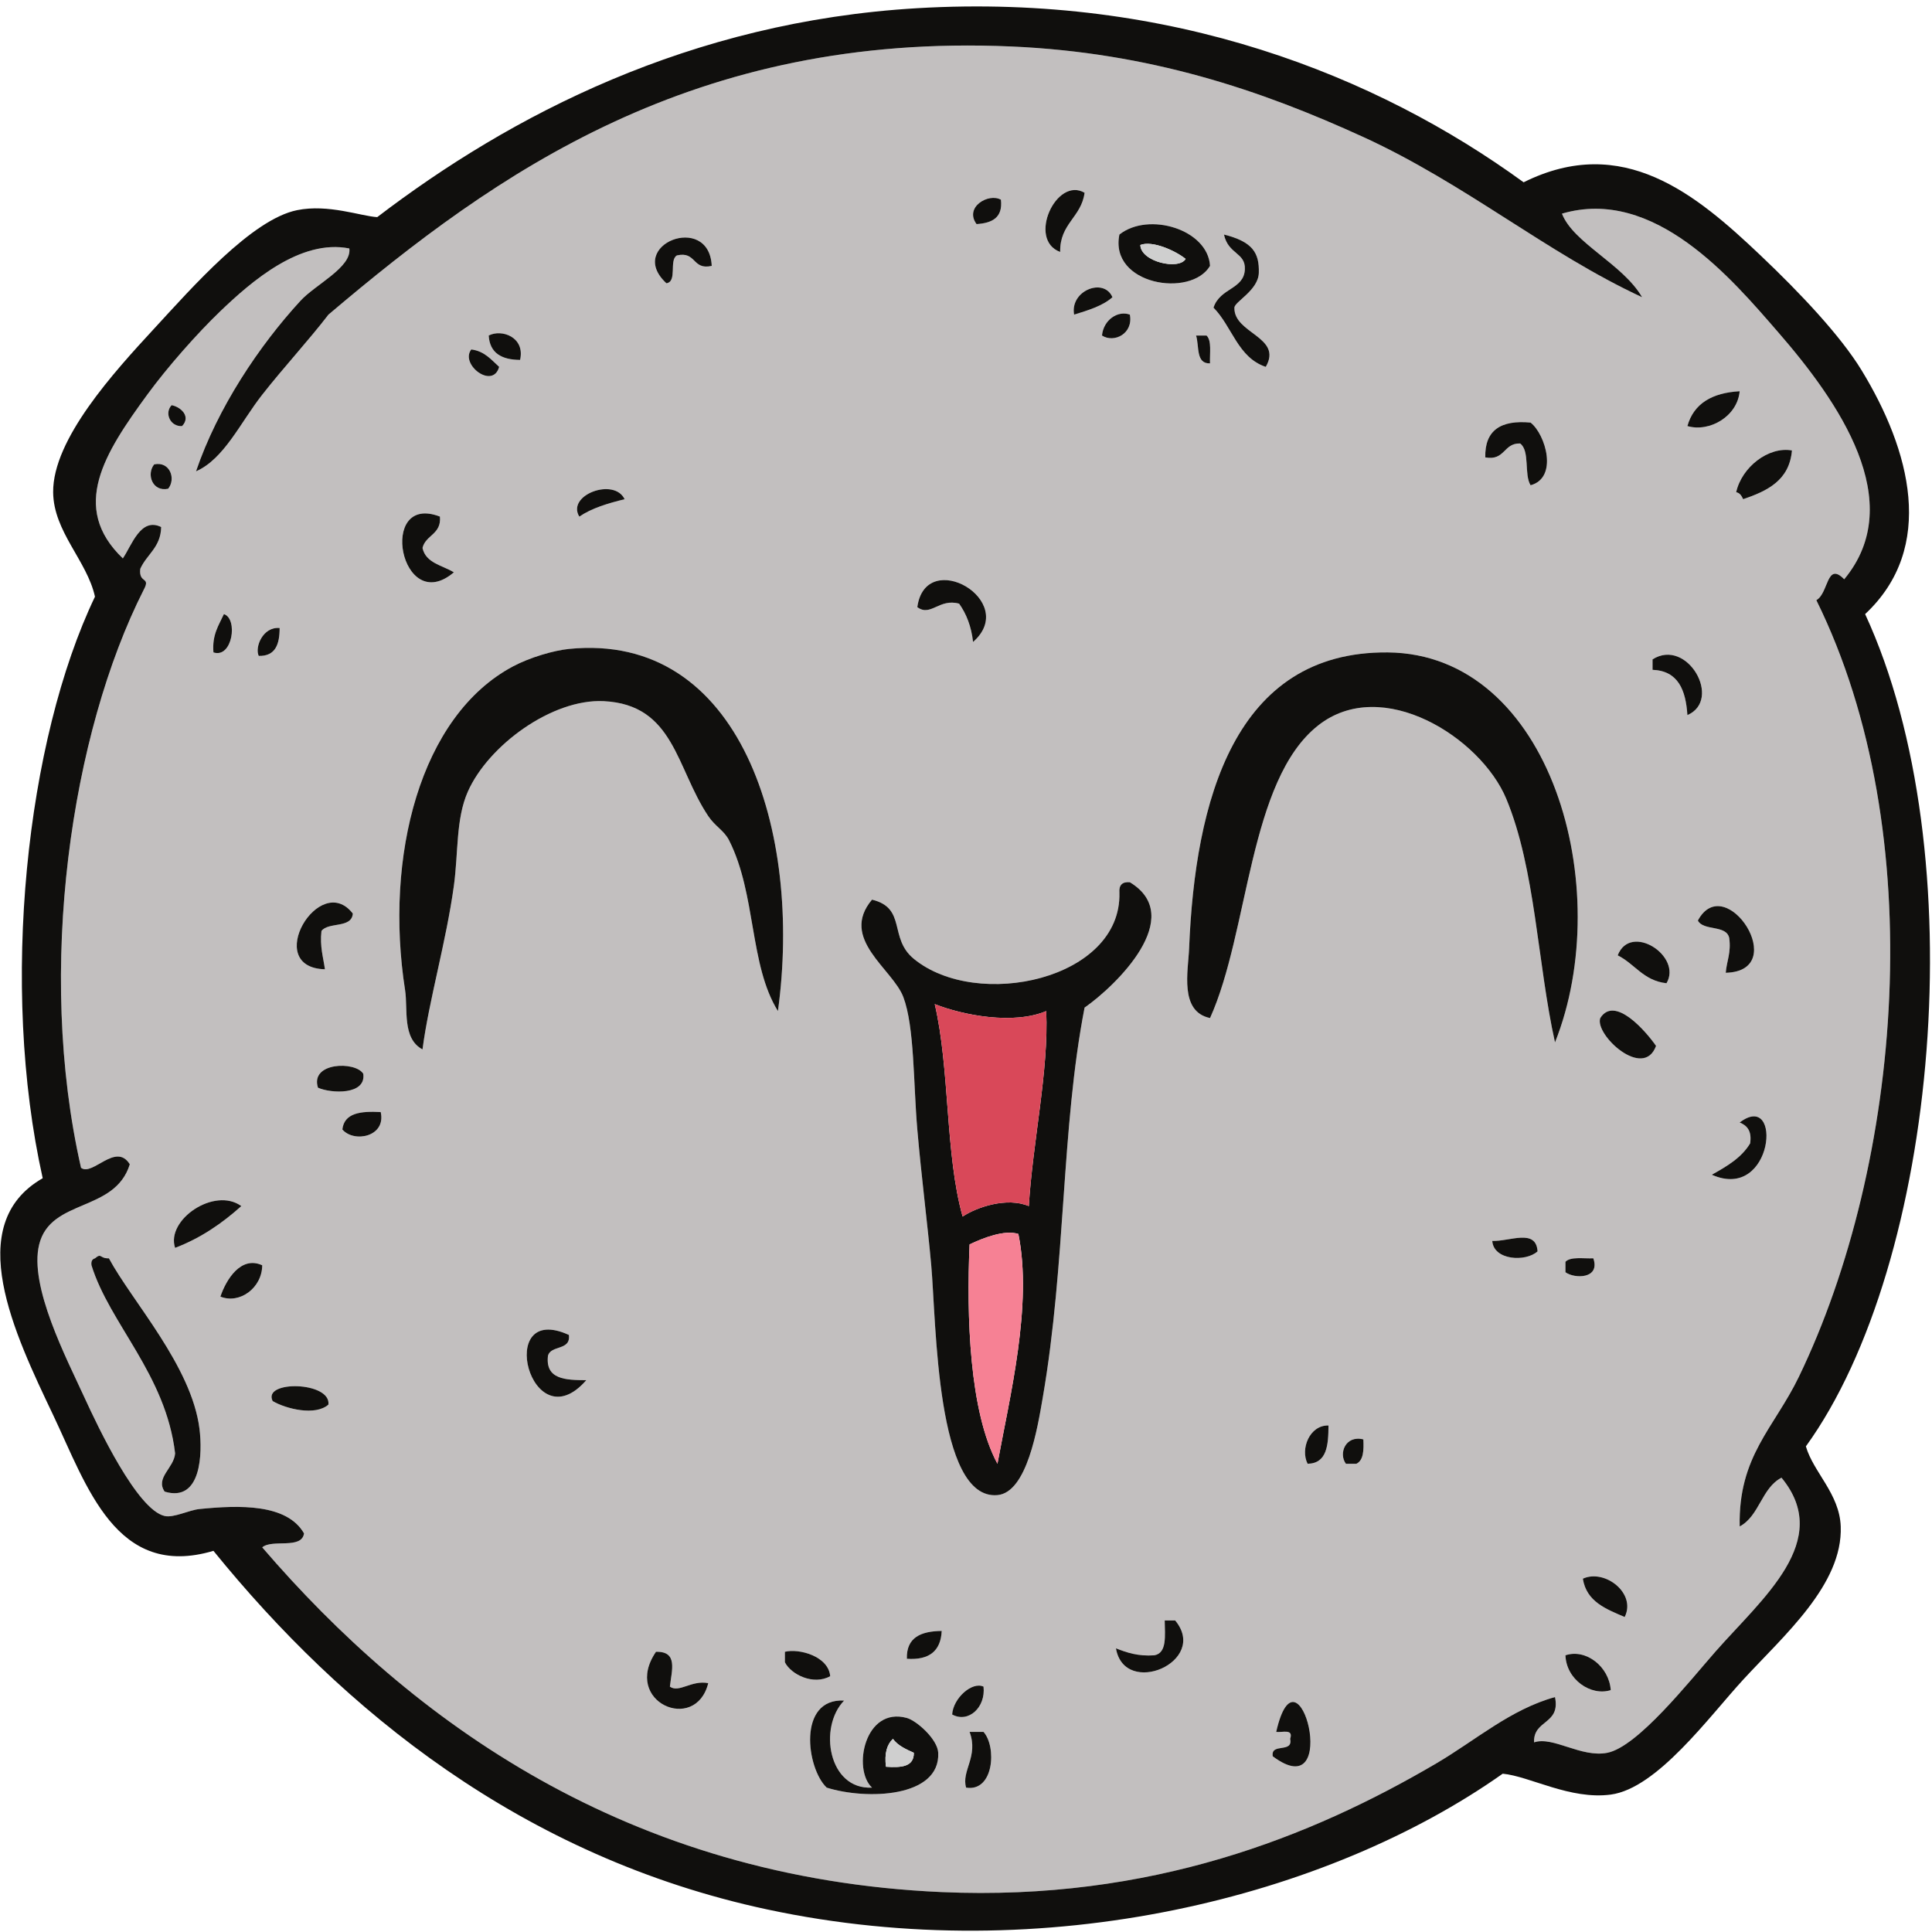
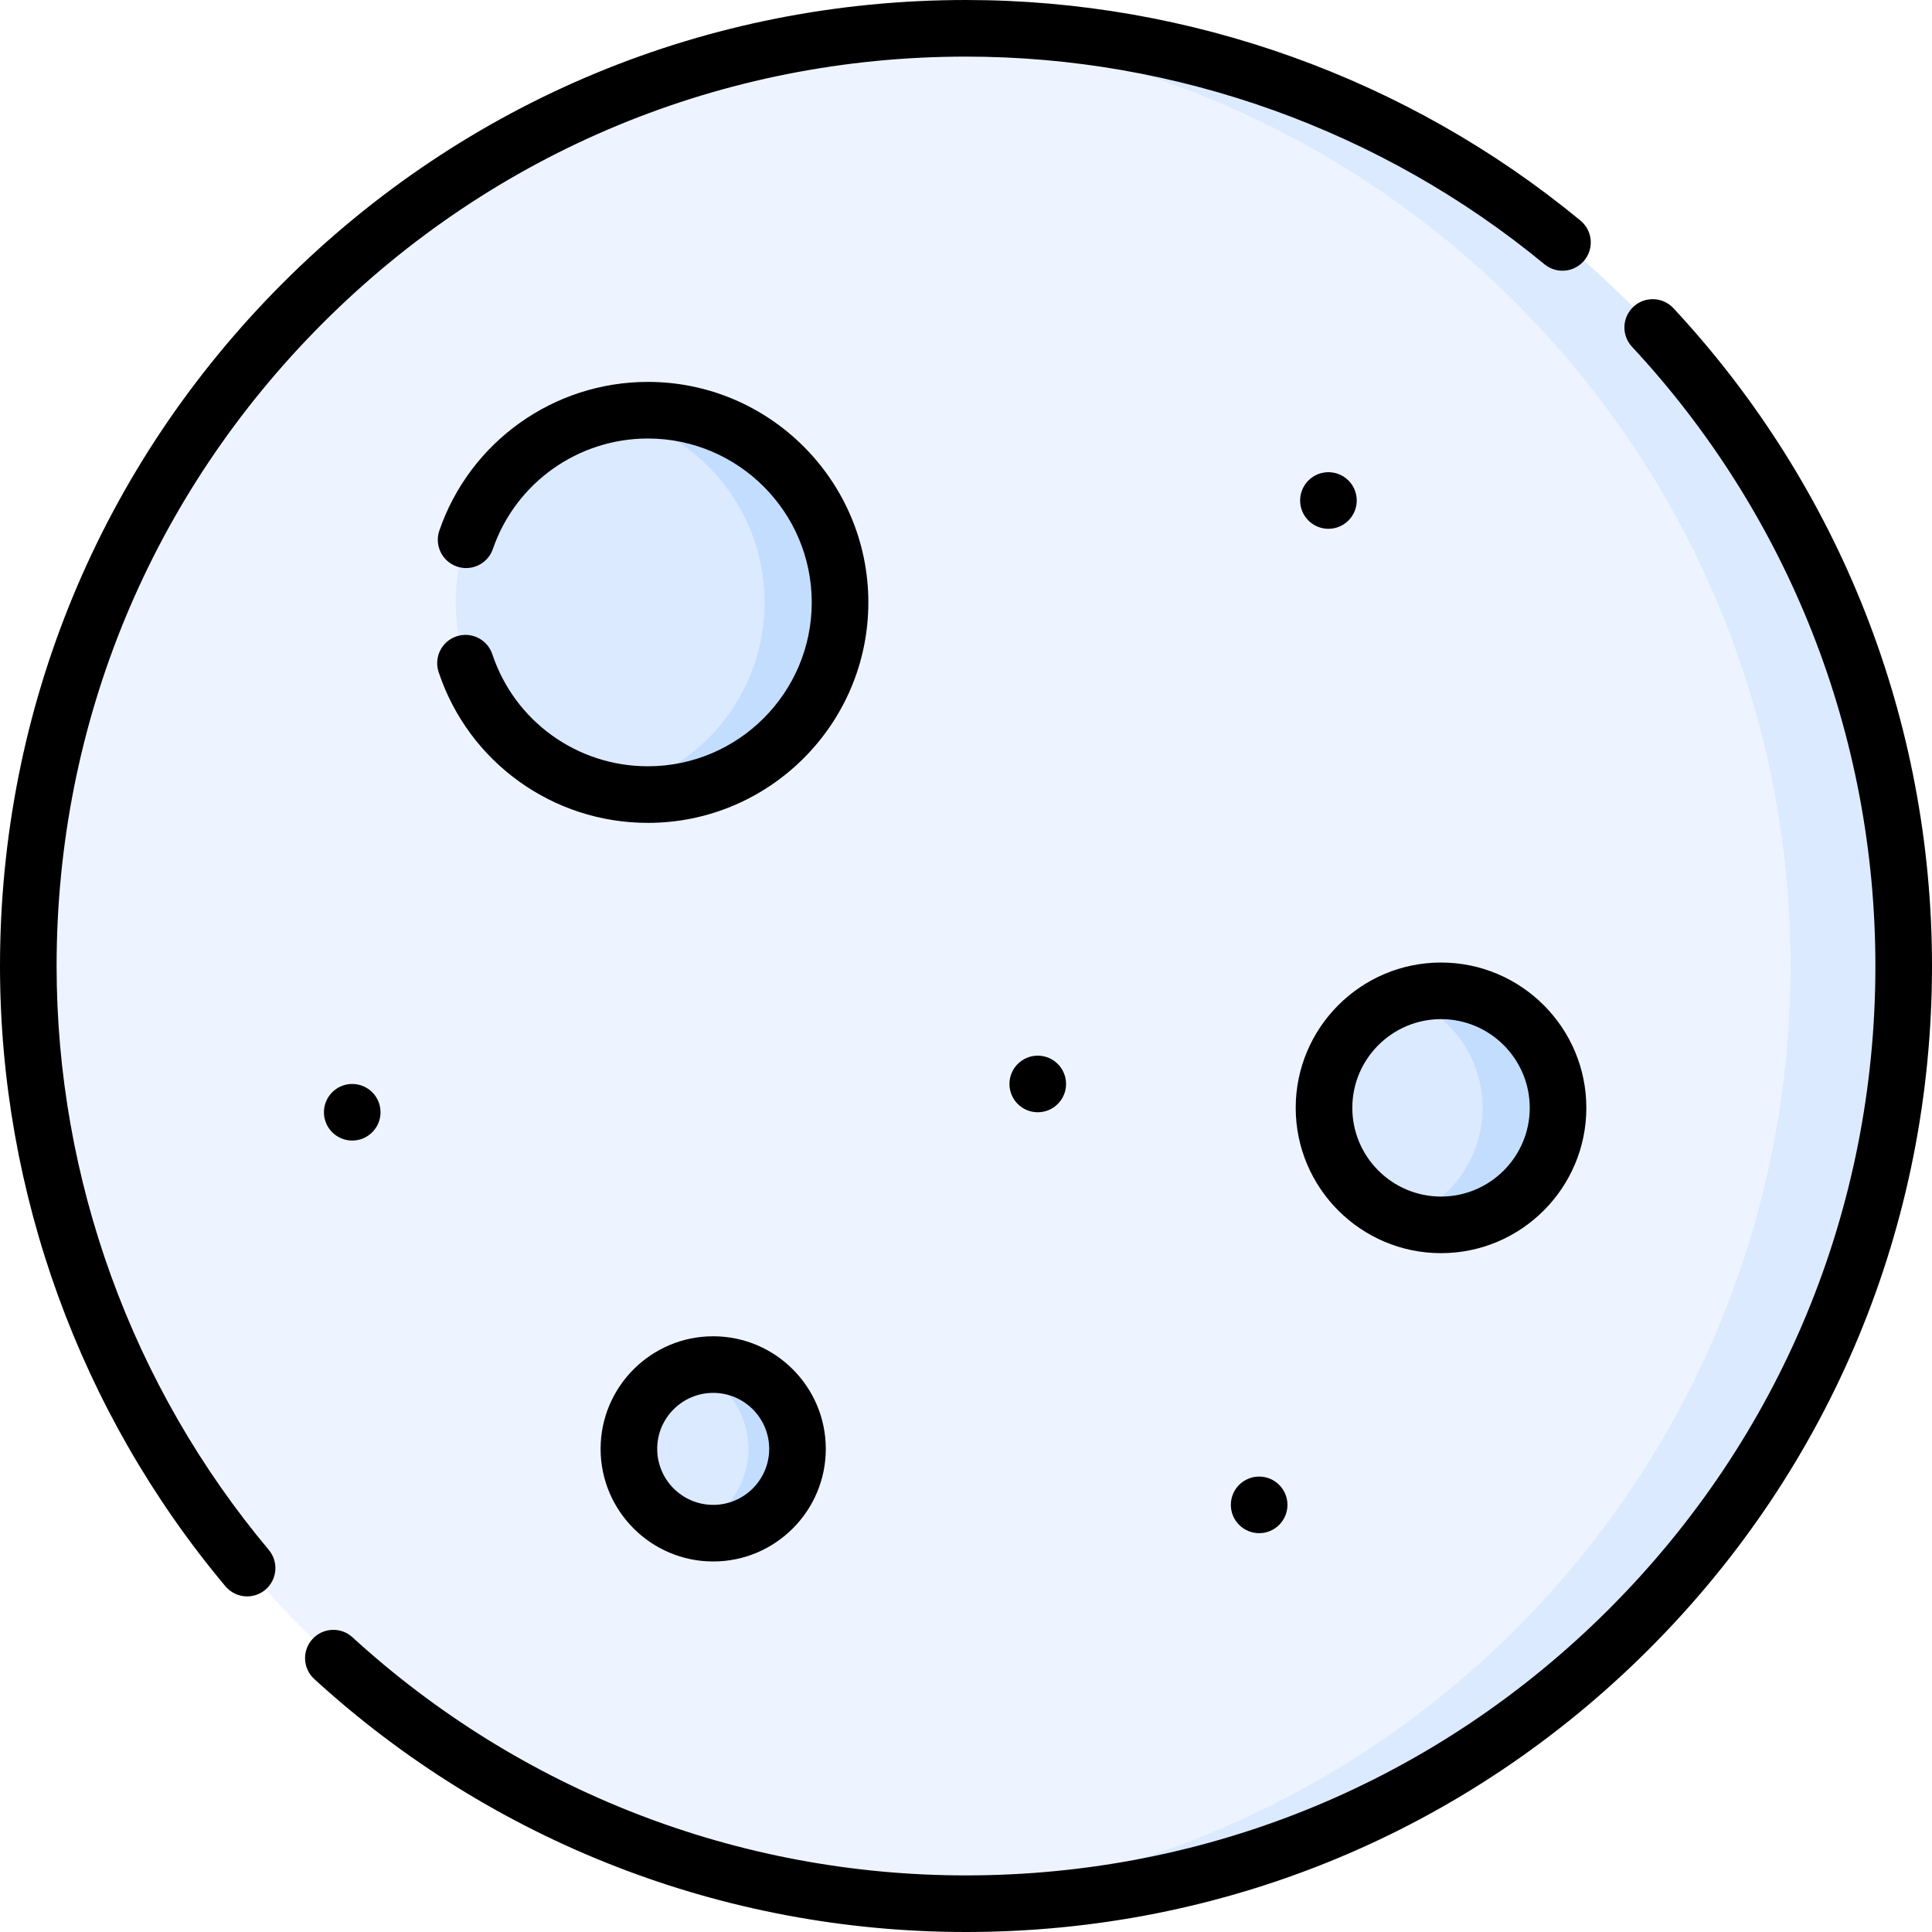
- <svg xmlns="http://www.w3.org/2000/svg" width="375pt" height="375pt" viewBox="0 0 375 375" version="1.2">
-   <defs>
-     <clipPath id="clip1">
-       <path d="M 0.051 1.25 L 374.609 1.25 L 374.609 374.746 L 0.051 374.746 Z M 0.051 1.25 " />
-     </clipPath>
-   </defs>
-   <g id="surface1">
-     <path style=" stroke:none;fill-rule:evenodd;fill:rgb(76.079%,74.899%,74.899%);fill-opacity:1;" d="M 187.52 346.977 C 192.918 347.852 193.484 339.039 190.902 336.164 C 190 336.164 189.098 336.164 188.195 336.164 C 189.98 340.945 186.555 343.715 187.52 346.977 Z M 247.715 336.164 C 248.914 336.316 251.102 335.48 250.418 337.512 C 251.031 340.375 246.602 338.199 247.039 340.895 C 260.586 351.051 251.957 317.387 247.715 336.164 Z M 160.465 346.977 C 168.195 349.406 182.512 348.922 182.109 340.219 C 181.988 337.57 177.914 333.984 176.023 333.457 C 167.836 331.188 165.418 343.402 169.258 346.977 C 160.781 347.426 158.812 335.23 163.848 330.078 C 154.742 329.59 156.523 343.27 160.465 346.977 Z M 184.816 332.781 C 187.949 334.504 191.359 331.414 190.902 327.375 C 188.707 326.332 185.016 329.586 184.816 332.781 Z M 303.852 321.293 C 304.012 325.984 308.77 329.277 312.645 328.051 C 312.34 323.5 307.836 319.957 303.852 321.293 Z M 137.469 326.699 C 134.223 326.062 131.801 328.652 130.031 327.375 C 130.371 324.211 131.656 320.496 127.324 320.613 C 120.691 330.316 135.023 336.574 137.469 326.699 Z M 152.348 320.613 C 152.348 321.293 152.348 321.969 152.348 322.645 C 153.543 325.035 157.906 327.168 161.145 325.348 C 160.816 321.457 155.062 319.922 152.348 320.613 Z M 176.023 321.969 C 180.379 322.266 182.609 320.438 182.785 316.559 C 178.781 316.613 175.902 317.793 176.023 321.969 Z M 224.043 321.293 C 220.891 321.512 218.711 320.762 216.605 319.941 C 218.262 329.598 234.734 322.523 228.102 314.531 C 227.426 314.531 226.746 314.531 226.07 314.531 C 226.105 317.496 226.547 320.863 224.043 321.293 Z M 307.234 306.422 C 307.945 310.895 311.723 312.301 315.352 313.855 C 317.676 309.254 311.469 304.469 307.234 306.422 Z M 261.242 284.117 C 261.918 284.117 262.594 284.117 263.27 284.117 C 264.648 283.465 264.734 281.523 264.621 279.387 C 261.141 278.512 259.773 282.156 261.242 284.117 Z M 253.801 284.117 C 257.566 284.047 257.84 280.496 257.859 276.684 C 254.184 276.594 252.348 281.254 253.801 284.117 Z M 52.926 271.949 C 55.562 273.492 61.246 274.863 63.75 272.629 C 64.281 268.125 50.852 267.867 52.926 271.949 Z M 113.797 267.895 C 109.762 267.875 105.824 267.754 106.359 263.164 C 106.91 261.016 110.824 262.219 110.418 259.109 C 95.91 252.488 103.027 280.25 113.797 267.895 Z M 42.781 251.672 C 46.516 253.18 50.867 249.984 50.898 245.59 C 46.77 243.688 43.895 248.363 42.781 251.672 Z M 303.852 244.914 C 303.852 245.59 303.852 246.266 303.852 246.941 C 305.656 248.25 310.656 248.234 309.262 244.238 C 307.316 244.32 304.832 243.871 303.852 244.914 Z M 38.723 277.359 C 37.207 265.168 25.648 252.621 21.137 244.238 C 19.293 244.301 19.777 243.113 18.434 244.238 C 17.906 244.387 17.645 244.805 17.758 245.59 C 21.27 256.949 32.184 266.77 33.988 282.09 C 33.812 284.895 30.098 286.824 31.961 289.523 C 39.125 291.68 39.301 282.004 38.723 277.359 Z M 289.648 240.859 C 289.902 244.645 296.16 244.984 298.445 242.887 C 298.148 238.391 293.051 240.992 289.648 240.859 Z M 33.988 242.211 C 39.043 240.277 43.16 237.406 46.84 234.098 C 41.633 230.305 32.16 236.766 33.988 242.211 Z M 337.672 217.879 C 339.125 218.453 340.062 219.543 339.699 221.934 C 338.004 224.75 335.148 226.398 332.258 228.016 C 344.297 233.355 346.082 211.453 337.672 217.879 Z M 66.453 219.23 C 68.73 221.887 74.98 220.629 73.895 215.852 C 70.078 215.645 66.812 215.984 66.453 219.23 Z M 61.719 211.121 C 64.266 212.258 71.098 212.582 70.512 208.418 C 68.98 205.934 60.129 206.16 61.719 211.121 Z M 310.617 197.602 C 309.449 200.797 319 209.699 321.438 203.008 C 319.48 200.184 313.406 193.141 310.617 197.602 Z M 313.996 185.434 C 317.312 187.078 318.988 190.355 323.465 190.84 C 326.586 185.586 316.488 179.008 313.996 185.434 Z M 329.551 178.676 C 330.629 180.754 335.082 179.457 335.641 182.055 C 336.039 184.934 335.156 186.523 334.965 188.816 C 347.777 188.496 334.887 168.727 329.551 178.676 Z M 63.07 188.137 C 62.738 185.77 62.062 183.738 62.395 180.703 C 63.742 178.895 68.258 180.254 68.484 177.324 C 62.043 168.953 50.84 187.801 63.07 188.137 Z M 217.277 173.27 C 217.738 190.098 189.664 196.195 177.375 186.109 C 172.445 182.07 176.035 176.262 169.258 174.621 C 162.855 182.219 173.289 188.051 175.344 193.547 C 177.512 199.324 177.27 210.184 178.051 219.23 C 178.836 228.316 180.047 237.695 180.758 245.59 C 181.746 256.637 181.676 291.254 193.605 290.199 C 199.363 289.691 201.395 277.098 202.398 271.273 C 206.93 245.035 205.941 219.125 210.516 195.574 C 216.586 191.34 230.398 177.961 219.309 171.242 C 217.832 171.117 217.156 171.793 217.277 173.27 Z M 320.758 127.984 C 320.758 128.66 320.758 129.336 320.758 130.012 C 325.746 130.211 327.207 133.934 327.527 138.797 C 334.375 135.848 327.504 123.703 320.758 127.984 Z M 269.359 126.633 C 239.516 126.367 231.953 155.57 230.805 184.082 C 230.629 188.465 228.875 196.355 234.863 197.602 C 242.461 180.805 242.344 151.48 255.832 140.824 C 268.277 130.992 287.406 143.176 292.355 155.02 C 298.047 168.652 298.406 186.984 301.824 202.332 C 313.703 172.559 301.16 126.91 269.359 126.633 Z M 110.418 125.957 C 107.531 126.246 102.902 127.578 99.594 129.336 C 81.523 138.93 74.578 166.293 78.629 192.195 C 79.203 195.867 78.023 201.57 82.008 203.688 C 83.246 194.199 86.613 182.766 88.098 171.918 C 88.98 165.453 88.465 158.957 90.801 153.668 C 94.781 144.672 107.168 135.602 117.18 136.094 C 130.879 136.766 131.203 149.02 137.469 158.398 C 138.82 160.422 140.547 161.184 141.527 163.129 C 146.816 173.605 145.414 187.258 150.996 196.25 C 155.762 161.504 143.836 122.594 110.418 125.957 Z M 50.223 127.305 C 53.461 127.391 54.277 125.055 54.277 121.898 C 50.992 121.602 49.414 125.664 50.223 127.305 Z M 41.43 126.633 C 45.141 127.84 46.227 120.051 43.457 119.195 C 42.469 121.359 41.141 123.188 41.43 126.633 Z M 178.051 117.844 C 180.648 119.777 182.289 116.086 186.168 117.172 C 187.57 119.145 188.535 121.562 188.875 124.605 C 197.969 116.629 179.664 106.086 178.051 117.844 Z M 88.098 111.086 C 85.863 109.715 82.648 109.32 82.008 106.355 C 82.621 103.812 85.703 103.734 85.391 100.27 C 73.188 95.566 77.746 119.887 88.098 111.086 Z M 112.445 100.27 C 114.855 98.625 117.988 97.699 121.238 96.891 C 119.207 92.613 109.891 96.094 112.445 100.27 Z M 32.637 94.867 C 34.188 92.977 33.008 89.488 29.93 90.133 C 28.379 92.023 29.559 95.512 32.637 94.867 Z M 336.992 95.539 C 337.75 95.684 338.047 96.293 338.348 96.891 C 343.055 95.289 347.32 93.242 347.812 87.43 C 343.273 86.617 338.062 90.664 336.992 95.539 Z M 288.297 88.781 C 292.152 89.48 291.801 85.977 295.062 86.078 C 297.004 87.516 295.785 92.109 297.09 94.188 C 302.473 92.742 300.016 84.316 297.09 82.02 C 291.359 81.48 288.164 83.469 288.297 88.781 Z M 35.34 82.695 C 37.125 80.836 35.086 78.98 33.312 78.645 C 31.848 80.188 33.066 82.859 35.34 82.695 Z M 327.527 82.695 C 331.852 83.945 337.238 80.797 337.672 75.938 C 332.336 76.242 328.758 78.301 327.527 82.695 Z M 96.891 71.207 C 95.34 69.824 94.074 68.164 91.477 67.828 C 89.215 70.719 95.656 75.672 96.891 71.207 Z M 234.863 70.531 C 234.781 68.586 235.234 66.105 234.188 65.125 C 233.512 65.125 232.836 65.125 232.156 65.125 C 232.809 67.176 232.062 70.629 234.863 70.531 Z M 94.859 65.125 C 95.055 68.535 97.367 69.828 100.949 69.855 C 101.961 65.461 97.398 63.801 94.859 65.125 Z M 213.898 65.125 C 216.254 66.645 220.012 64.754 219.309 61.07 C 217.031 60.211 214.188 62.039 213.898 65.125 Z M 208.484 61.07 C 211.238 60.215 214.02 59.387 215.926 57.688 C 214.266 53.793 207.633 56.402 208.484 61.07 Z M 241.629 52.281 C 241.449 56.211 236.816 55.828 235.539 59.715 C 239.137 63.332 240.262 69.418 245.684 71.207 C 249.051 65.383 239.449 64.77 239.598 59.715 C 239.633 58.551 244.234 56.363 244.336 52.957 C 244.445 49.098 243.176 46.926 237.57 45.523 C 238.402 49.406 241.777 48.988 241.629 52.281 Z M 129.355 54.984 C 131.512 54.664 129.816 50.492 131.383 49.578 C 135.191 48.703 134.34 52.484 138.148 51.605 C 137.656 41.109 121.309 47.547 129.355 54.984 Z M 217.277 45.523 C 215.273 55.273 231.148 57.883 234.863 51.605 C 234.449 44.512 222.926 41.051 217.277 45.523 Z M 189.551 43.496 C 192.508 43.301 194.676 42.312 194.285 38.766 C 191.902 37.398 187.109 40.188 189.551 43.496 Z M 205.781 48.902 C 205.676 43.391 209.891 42.191 210.516 37.414 C 205.016 34.191 199.359 46.566 205.781 48.902 Z M 345.789 286.82 C 355.875 299.055 342.082 310.203 332.934 320.613 C 327.855 326.395 317.875 339.062 311.969 340.219 C 306.887 341.211 301.441 336.949 297.762 338.191 C 297.586 333.73 302.93 334.789 301.824 329.402 C 293.188 331.789 286.438 337.773 278.828 342.246 C 254.633 356.469 223.379 369.039 182.785 367.254 C 121.867 364.574 79.922 334.133 50.898 300.34 C 52.84 298.676 58.562 300.789 59.012 297.633 C 55.703 291.859 46.477 292.125 38.723 292.902 C 36.672 293.109 33.723 294.652 31.961 294.254 C 26.621 293.051 19.031 277.008 16.402 271.273 C 12.918 263.664 5.59 249.637 7.609 241.535 C 9.848 232.574 22.297 235.363 25.195 225.988 C 22.492 221.605 17.926 228.406 15.727 226.664 C 6.961 188.188 13.832 142.207 27.902 114.465 C 29.312 111.848 26.895 113.359 27.227 110.41 C 28.469 107.598 31.199 106.27 31.285 102.297 C 27.289 100.324 25.562 105.887 23.844 108.383 C 13.484 98.484 20.328 87.898 28.578 76.613 C 32.504 71.242 38.27 64.715 42.781 60.391 C 48.734 54.691 58.297 46.328 67.805 48.227 C 68.301 51.871 61.223 55.227 58.336 58.367 C 50.289 67.117 42.23 79.172 38.047 91.484 C 43.5 89.094 46.648 82.031 50.898 76.613 C 55.141 71.207 59.867 66.125 63.75 61.07 C 96.324 33.457 134.676 6.316 196.312 9.023 C 223.168 10.203 244.715 17.484 264.621 26.598 C 284.5 35.699 300.234 49.117 318.73 57.688 C 314.996 51.246 305.398 47.18 303.176 41.469 C 321.113 36.195 336.199 54.195 345.105 64.445 C 356.852 77.953 370.43 97.406 357.961 112.438 C 354.5 108.898 354.961 115.152 352.551 116.492 C 374.941 161.863 369.02 226.102 349.168 267.219 C 344.359 277.18 337.383 282.598 337.672 296.281 C 341.504 294.258 341.914 288.812 345.789 286.82 " />
-     <path style=" stroke:none;fill-rule:evenodd;fill:rgb(6.27%,5.879%,5.099%);fill-opacity:1;" d="M 210.516 37.414 C 209.891 42.195 205.676 43.387 205.781 48.902 C 199.359 46.566 205.012 34.191 210.516 37.414 " />
-     <path style=" stroke:none;fill-rule:evenodd;fill:rgb(6.27%,5.879%,5.099%);fill-opacity:1;" d="M 194.281 38.766 C 194.676 42.312 192.508 43.301 189.547 43.496 C 187.109 40.188 191.902 37.402 194.281 38.766 " />
-     <path style=" stroke:none;fill-rule:evenodd;fill:rgb(6.27%,5.879%,5.099%);fill-opacity:1;" d="M 221.336 47.551 C 221.426 50.836 228.863 52.473 230.129 50.254 C 228.141 48.656 223.668 46.633 221.336 47.551 Z M 234.867 51.605 C 231.148 57.883 215.277 55.273 217.277 45.523 C 222.926 41.047 234.449 44.512 234.867 51.605 " />
-     <path style=" stroke:none;fill-rule:evenodd;fill:rgb(6.27%,5.879%,5.099%);fill-opacity:1;" d="M 138.148 51.609 C 134.34 52.484 135.191 48.703 131.383 49.578 C 129.816 50.492 131.512 54.664 129.352 54.984 C 121.305 47.547 137.656 41.113 138.148 51.609 " />
-     <path style=" stroke:none;fill-rule:evenodd;fill:rgb(6.27%,5.879%,5.099%);fill-opacity:1;" d="M 237.57 45.523 C 243.176 46.926 244.445 49.098 244.336 52.957 C 244.234 56.363 239.633 58.551 239.598 59.715 C 239.449 64.77 249.051 65.383 245.684 71.207 C 240.262 69.418 239.137 63.336 235.539 59.715 C 236.816 55.828 241.449 56.211 241.629 52.281 C 241.777 48.988 238.406 49.406 237.57 45.523 " />
-     <path style=" stroke:none;fill-rule:evenodd;fill:rgb(81.18%,81.18%,81.18%);fill-opacity:1;" d="M 230.129 50.254 C 228.863 52.473 221.426 50.836 221.34 47.551 C 223.668 46.633 228.137 48.656 230.129 50.254 " />
-     <path style=" stroke:none;fill-rule:evenodd;fill:rgb(6.27%,5.879%,5.099%);fill-opacity:1;" d="M 215.926 57.691 C 214.02 59.387 211.238 60.215 208.484 61.07 C 207.633 56.402 214.266 53.793 215.926 57.691 " />
-     <path style=" stroke:none;fill-rule:evenodd;fill:rgb(6.27%,5.879%,5.099%);fill-opacity:1;" d="M 219.305 61.07 C 220.012 64.754 216.254 66.645 213.895 65.125 C 214.188 62.039 217.031 60.211 219.305 61.07 " />
-     <path style=" stroke:none;fill-rule:evenodd;fill:rgb(6.27%,5.879%,5.099%);fill-opacity:1;" d="M 100.949 69.859 C 97.367 69.832 95.055 68.535 94.859 65.125 C 97.398 63.801 101.961 65.461 100.949 69.859 " />
-     <path style=" stroke:none;fill-rule:evenodd;fill:rgb(6.27%,5.879%,5.099%);fill-opacity:1;" d="M 232.156 65.125 C 232.836 65.125 233.508 65.125 234.188 65.125 C 235.23 66.109 234.781 68.586 234.863 70.531 C 232.062 70.629 232.809 67.18 232.156 65.125 " />
-     <path style=" stroke:none;fill-rule:evenodd;fill:rgb(6.27%,5.879%,5.099%);fill-opacity:1;" d="M 91.477 67.828 C 94.074 68.164 95.34 69.828 96.887 71.207 C 95.656 75.672 89.215 70.719 91.477 67.828 " />
-     <path style=" stroke:none;fill-rule:evenodd;fill:rgb(6.27%,5.879%,5.099%);fill-opacity:1;" d="M 337.668 75.938 C 337.238 80.801 331.848 83.949 327.523 82.699 C 328.758 78.301 332.336 76.242 337.668 75.938 " />
-     <path style=" stroke:none;fill-rule:evenodd;fill:rgb(6.27%,5.879%,5.099%);fill-opacity:1;" d="M 33.312 78.645 C 35.086 78.98 37.125 80.836 35.34 82.699 C 33.066 82.859 31.848 80.188 33.312 78.645 " />
-     <path style=" stroke:none;fill-rule:evenodd;fill:rgb(6.27%,5.879%,5.099%);fill-opacity:1;" d="M 297.086 82.023 C 300.016 84.32 302.473 92.742 297.086 94.188 C 295.785 92.109 297 87.516 295.059 86.078 C 291.797 85.977 292.148 89.48 288.293 88.781 C 288.164 83.469 291.359 81.48 297.086 82.023 " />
-     <path style=" stroke:none;fill-rule:evenodd;fill:rgb(6.27%,5.879%,5.099%);fill-opacity:1;" d="M 347.816 87.43 C 347.32 93.242 343.055 95.289 338.348 96.891 C 338.047 96.289 337.75 95.684 336.992 95.539 C 338.066 90.664 343.273 86.613 347.816 87.43 " />
-     <path style=" stroke:none;fill-rule:evenodd;fill:rgb(6.27%,5.879%,5.099%);fill-opacity:1;" d="M 29.93 90.133 C 33.008 89.488 34.188 92.977 32.637 94.867 C 29.559 95.512 28.379 92.023 29.93 90.133 " />
-     <path style=" stroke:none;fill-rule:evenodd;fill:rgb(6.27%,5.879%,5.099%);fill-opacity:1;" d="M 121.238 96.895 C 117.988 97.699 114.855 98.625 112.445 100.273 C 109.891 96.094 119.207 92.617 121.238 96.895 " />
-     <path style=" stroke:none;fill-rule:evenodd;fill:rgb(6.27%,5.879%,5.099%);fill-opacity:1;" d="M 85.391 100.27 C 85.703 103.738 82.621 103.812 82.008 106.355 C 82.648 109.32 85.863 109.715 88.098 111.086 C 77.746 119.887 73.188 95.566 85.391 100.27 " />
-     <path style=" stroke:none;fill-rule:evenodd;fill:rgb(6.27%,5.879%,5.099%);fill-opacity:1;" d="M 188.871 124.605 C 188.531 121.562 187.57 119.148 186.168 117.172 C 182.285 116.086 180.645 119.781 178.051 117.844 C 179.66 106.09 197.965 116.629 188.871 124.605 " />
-     <path style=" stroke:none;fill-rule:evenodd;fill:rgb(6.27%,5.879%,5.099%);fill-opacity:1;" d="M 43.457 119.199 C 46.227 120.051 45.141 127.844 41.43 126.633 C 41.141 123.188 42.469 121.359 43.457 119.199 " />
-     <path style=" stroke:none;fill-rule:evenodd;fill:rgb(6.27%,5.879%,5.099%);fill-opacity:1;" d="M 54.277 121.898 C 54.277 125.055 53.461 127.391 50.223 127.309 C 49.414 125.664 50.992 121.602 54.277 121.898 " />
-     <path style=" stroke:none;fill-rule:evenodd;fill:rgb(6.27%,5.879%,5.099%);fill-opacity:1;" d="M 150.996 196.25 C 145.414 187.258 146.816 173.609 141.527 163.133 C 140.547 161.188 138.82 160.422 137.469 158.398 C 131.199 149.023 130.879 136.77 117.18 136.094 C 107.168 135.605 94.781 144.672 90.801 153.668 C 88.465 158.957 88.98 165.457 88.098 171.918 C 86.613 182.766 83.246 194.199 82.008 203.688 C 78.023 201.57 79.199 195.867 78.629 192.195 C 74.578 166.293 81.523 138.93 99.594 129.336 C 102.902 127.578 107.531 126.246 110.418 125.957 C 143.836 122.594 155.762 161.508 150.996 196.25 " />
-     <path style=" stroke:none;fill-rule:evenodd;fill:rgb(6.27%,5.879%,5.099%);fill-opacity:1;" d="M 301.824 202.332 C 298.406 186.984 298.047 168.652 292.355 155.02 C 287.406 143.176 268.277 130.992 255.832 140.824 C 242.344 151.48 242.461 180.805 234.867 197.602 C 228.875 196.355 230.629 188.465 230.805 184.086 C 231.953 155.57 239.516 126.371 269.355 126.633 C 301.16 126.91 313.699 172.562 301.824 202.332 " />
-     <path style=" stroke:none;fill-rule:evenodd;fill:rgb(6.27%,5.879%,5.099%);fill-opacity:1;" d="M 327.523 138.797 C 327.207 133.934 325.742 130.211 320.758 130.012 C 320.758 129.336 320.758 128.66 320.758 127.984 C 327.5 123.703 334.375 135.852 327.523 138.797 " />
-     <path style=" stroke:none;fill-rule:evenodd;fill:rgb(6.27%,5.879%,5.099%);fill-opacity:1;" d="M 188.195 241.535 C 187.59 255.492 188.141 273.992 193.605 284.117 C 196 271.098 200.457 253.238 197.664 239.508 C 194.961 238.652 190.832 240.285 188.195 241.535 Z M 186.844 236.129 C 189.633 234.277 195.473 232.316 199.691 234.102 C 200.457 221.57 203.582 207.801 203.074 196.25 C 196.711 198.938 186.973 197.082 181.434 194.898 C 184.387 207.492 183.43 223.996 186.844 236.129 Z M 219.305 171.242 C 230.398 177.961 216.586 191.34 210.516 195.574 C 205.941 219.125 206.926 245.035 202.398 271.273 C 201.395 277.102 199.359 289.691 193.605 290.199 C 181.672 291.254 181.746 256.637 180.754 245.59 C 180.047 237.695 178.836 228.316 178.051 219.23 C 177.27 210.184 177.512 199.328 175.344 193.547 C 173.285 188.055 162.855 182.223 169.258 174.621 C 176.035 176.262 172.445 182.07 177.375 186.113 C 189.664 196.195 217.738 190.102 217.277 173.27 C 217.156 171.793 217.828 171.117 219.305 171.242 " />
-     <path style=" stroke:none;fill-rule:evenodd;fill:rgb(6.27%,5.879%,5.099%);fill-opacity:1;" d="M 68.484 177.324 C 68.258 180.254 63.742 178.895 62.395 180.703 C 62.062 183.738 62.738 185.77 63.07 188.137 C 50.84 187.801 62.039 168.953 68.484 177.324 " />
-     <path style=" stroke:none;fill-rule:evenodd;fill:rgb(6.27%,5.879%,5.099%);fill-opacity:1;" d="M 334.965 188.816 C 335.152 186.523 336.039 184.934 335.641 182.055 C 335.086 179.457 330.629 180.754 329.555 178.676 C 334.891 168.727 347.777 188.496 334.965 188.816 " />
-     <path style=" stroke:none;fill-rule:evenodd;fill:rgb(6.27%,5.879%,5.099%);fill-opacity:1;" d="M 323.465 190.844 C 318.988 190.359 317.312 187.078 313.996 185.434 C 316.488 179.008 326.586 185.586 323.465 190.844 " />
-     <path style=" stroke:none;fill-rule:evenodd;fill:rgb(85.1%,28.239%,34.9%);fill-opacity:1;" d="M 181.434 194.898 C 186.973 197.082 196.711 198.938 203.074 196.25 C 203.586 207.801 200.457 221.57 199.695 234.102 C 195.473 232.316 189.637 234.277 186.844 236.129 C 183.43 223.996 184.387 207.492 181.434 194.898 " />
-     <path style=" stroke:none;fill-rule:evenodd;fill:rgb(6.27%,5.879%,5.099%);fill-opacity:1;" d="M 321.438 203.008 C 319 209.699 309.449 200.797 310.613 197.602 C 313.406 193.141 319.48 200.184 321.438 203.008 " />
-     <path style=" stroke:none;fill-rule:evenodd;fill:rgb(6.27%,5.879%,5.099%);fill-opacity:1;" d="M 70.512 208.418 C 71.094 212.586 64.266 212.258 61.719 211.121 C 60.129 206.16 68.98 205.934 70.512 208.418 " />
-     <path style=" stroke:none;fill-rule:evenodd;fill:rgb(6.27%,5.879%,5.099%);fill-opacity:1;" d="M 73.895 215.852 C 74.98 220.629 68.73 221.887 66.453 219.23 C 66.812 215.984 70.078 215.645 73.895 215.852 " />
-     <path style=" stroke:none;fill-rule:evenodd;fill:rgb(6.27%,5.879%,5.099%);fill-opacity:1;" d="M 332.258 228.016 C 335.148 226.398 338.004 224.75 339.699 221.934 C 340.062 219.543 339.125 218.453 337.668 217.879 C 346.082 211.453 344.297 233.355 332.258 228.016 " />
-     <path style=" stroke:none;fill-rule:evenodd;fill:rgb(6.27%,5.879%,5.099%);fill-opacity:1;" d="M 46.84 234.102 C 43.156 237.406 39.039 240.277 33.988 242.211 C 32.16 236.766 41.633 230.305 46.84 234.102 " />
-     <path style=" stroke:none;fill-rule:evenodd;fill:rgb(96.469%,50.589%,58.04%);fill-opacity:1;" d="M 197.664 239.508 C 200.457 253.238 196 271.098 193.605 284.117 C 188.141 273.992 187.59 255.492 188.195 241.535 C 190.832 240.281 194.961 238.652 197.664 239.508 " />
-     <path style=" stroke:none;fill-rule:evenodd;fill:rgb(6.27%,5.879%,5.099%);fill-opacity:1;" d="M 298.441 242.887 C 296.16 244.984 289.902 244.645 289.648 240.859 C 293.055 240.992 298.148 238.391 298.441 242.887 " />
-     <path style=" stroke:none;fill-rule:evenodd;fill:rgb(6.27%,5.879%,5.099%);fill-opacity:1;" d="M 31.961 289.523 C 30.098 286.824 33.812 284.895 33.988 282.09 C 32.184 266.77 21.27 256.949 17.758 245.59 C 17.645 244.805 17.906 244.387 18.434 244.238 C 19.777 243.113 19.293 244.301 21.137 244.238 C 25.648 252.621 37.207 265.168 38.723 277.359 C 39.301 282.004 39.125 291.68 31.961 289.523 " />
-     <path style=" stroke:none;fill-rule:evenodd;fill:rgb(6.27%,5.879%,5.099%);fill-opacity:1;" d="M 309.262 244.238 C 310.656 248.234 305.656 248.25 303.852 246.941 C 303.852 246.266 303.852 245.59 303.852 244.914 C 304.836 243.871 307.312 244.32 309.262 244.238 " />
-     <path style=" stroke:none;fill-rule:evenodd;fill:rgb(6.27%,5.879%,5.099%);fill-opacity:1;" d="M 50.898 245.59 C 50.867 249.984 46.516 253.18 42.781 251.672 C 43.895 248.363 46.766 243.688 50.898 245.59 " />
-     <path style=" stroke:none;fill-rule:evenodd;fill:rgb(6.27%,5.879%,5.099%);fill-opacity:1;" d="M 110.418 259.109 C 110.824 262.219 106.91 261.016 106.359 263.164 C 105.824 267.754 109.762 267.875 113.797 267.895 C 103.027 280.25 95.91 252.488 110.418 259.109 " />
-     <path style=" stroke:none;fill-rule:evenodd;fill:rgb(6.27%,5.879%,5.099%);fill-opacity:1;" d="M 63.746 272.629 C 61.246 274.863 55.562 273.492 52.926 271.949 C 50.852 267.867 64.281 268.125 63.746 272.629 " />
-     <path style=" stroke:none;fill-rule:evenodd;fill:rgb(6.27%,5.879%,5.099%);fill-opacity:1;" d="M 257.859 276.684 C 257.844 280.496 257.566 284.047 253.805 284.117 C 252.348 281.254 254.184 276.594 257.859 276.684 " />
-     <path style=" stroke:none;fill-rule:evenodd;fill:rgb(6.27%,5.879%,5.099%);fill-opacity:1;" d="M 264.625 279.387 C 264.73 281.523 264.648 283.465 263.27 284.117 C 262.594 284.117 261.918 284.117 261.242 284.117 C 259.773 282.156 261.137 278.512 264.625 279.387 " />
-     <path style=" stroke:none;fill-rule:evenodd;fill:rgb(6.27%,5.879%,5.099%);fill-opacity:1;" d="M 315.348 313.859 C 311.719 312.301 307.941 310.895 307.23 306.422 C 311.469 304.469 317.676 309.254 315.348 313.859 " />
-     <path style=" stroke:none;fill-rule:evenodd;fill:rgb(6.27%,5.879%,5.099%);fill-opacity:1;" d="M 226.07 314.531 C 226.746 314.531 227.426 314.531 228.102 314.531 C 234.734 322.523 218.258 329.598 216.605 319.941 C 218.707 320.762 220.887 321.516 224.043 321.293 C 226.547 320.863 226.105 317.496 226.07 314.531 " />
-     <path style=" stroke:none;fill-rule:evenodd;fill:rgb(6.27%,5.879%,5.099%);fill-opacity:1;" d="M 182.785 316.562 C 182.609 320.438 180.379 322.266 176.023 321.969 C 175.902 317.793 178.777 316.613 182.785 316.562 " />
-     <path style=" stroke:none;fill-rule:evenodd;fill:rgb(6.27%,5.879%,5.099%);fill-opacity:1;" d="M 161.141 325.348 C 157.906 327.168 153.543 325.035 152.348 322.645 C 152.348 321.969 152.348 321.293 152.348 320.613 C 155.062 319.922 160.816 321.457 161.141 325.348 " />
-     <path style=" stroke:none;fill-rule:evenodd;fill:rgb(6.27%,5.879%,5.099%);fill-opacity:1;" d="M 127.324 320.613 C 131.652 320.496 130.371 324.211 130.027 327.375 C 131.801 328.652 134.223 326.062 137.469 326.699 C 135.023 336.574 120.691 330.316 127.324 320.613 " />
-     <path style=" stroke:none;fill-rule:evenodd;fill:rgb(6.27%,5.879%,5.099%);fill-opacity:1;" d="M 312.645 328.051 C 308.77 329.277 304.012 325.984 303.852 321.293 C 307.836 319.957 312.34 323.5 312.645 328.051 " />
-     <path style=" stroke:none;fill-rule:evenodd;fill:rgb(6.27%,5.879%,5.099%);fill-opacity:1;" d="M 190.902 327.375 C 191.355 331.414 187.949 334.508 184.812 332.781 C 185.016 329.586 188.707 326.332 190.902 327.375 " />
-     <path style=" stroke:none;fill-rule:evenodd;fill:rgb(6.27%,5.879%,5.099%);fill-opacity:1;" d="M 171.965 342.922 C 174.875 343.125 177.422 342.969 177.375 340.219 C 175.82 339.516 174.262 338.82 173.316 337.512 C 172.156 338.605 171.637 340.34 171.965 342.922 Z M 163.848 330.078 C 158.812 335.23 160.781 347.426 169.258 346.977 C 165.418 343.402 167.836 331.188 176.023 333.457 C 177.914 333.984 181.984 337.57 182.109 340.219 C 182.508 348.922 168.195 349.406 160.465 346.977 C 156.523 343.273 154.742 329.59 163.848 330.078 " />
-     <path style=" stroke:none;fill-rule:evenodd;fill:rgb(6.27%,5.879%,5.099%);fill-opacity:1;" d="M 247.039 340.895 C 246.598 338.199 251.031 340.375 250.418 337.512 C 251.102 335.48 248.914 336.316 247.711 336.164 C 251.957 317.387 260.586 351.051 247.039 340.895 " />
-     <path style=" stroke:none;fill-rule:evenodd;fill:rgb(6.27%,5.879%,5.099%);fill-opacity:1;" d="M 188.195 336.164 C 189.098 336.164 189.996 336.164 190.902 336.164 C 193.484 339.039 192.918 347.852 187.52 346.977 C 186.555 343.715 189.98 340.941 188.195 336.164 " />
-     <path style=" stroke:none;fill-rule:evenodd;fill:rgb(81.18%,81.18%,81.18%);fill-opacity:1;" d="M 173.316 337.512 C 174.262 338.82 175.82 339.516 177.375 340.219 C 177.422 342.969 174.875 343.125 171.965 342.922 C 171.637 340.34 172.156 338.605 173.316 337.512 " />
-     <g clip-path="url(#clip1)" clip-rule="nonzero">
-       <path style=" stroke:none;fill-rule:evenodd;fill:rgb(6.27%,5.879%,5.099%);fill-opacity:1;" d="M 337.672 296.281 C 337.383 282.598 344.359 277.18 349.168 267.219 C 369.02 226.102 374.941 161.863 352.551 116.492 C 354.961 115.152 354.5 108.898 357.961 112.438 C 370.43 97.406 356.852 77.953 345.105 64.445 C 336.199 54.195 321.113 36.195 303.176 41.469 C 305.398 47.18 314.996 51.246 318.73 57.688 C 300.234 49.117 284.5 35.699 264.621 26.598 C 244.715 17.484 223.168 10.203 196.312 9.023 C 134.676 6.316 96.324 33.457 63.75 61.07 C 59.867 66.125 55.141 71.207 50.898 76.613 C 46.648 82.031 43.5 89.094 38.047 91.484 C 42.23 79.172 50.289 67.117 58.336 58.367 C 61.223 55.227 68.301 51.871 67.805 48.227 C 58.297 46.328 48.734 54.691 42.781 60.391 C 38.27 64.715 32.504 71.242 28.578 76.613 C 20.328 87.898 13.484 98.484 23.844 108.383 C 25.562 105.887 27.289 100.324 31.285 102.297 C 31.199 106.27 28.469 107.598 27.227 110.41 C 26.895 113.359 29.312 111.848 27.902 114.465 C 13.832 142.207 6.961 188.188 15.727 226.664 C 17.926 228.406 22.492 221.605 25.195 225.988 C 22.297 235.363 9.848 232.574 7.609 241.535 C 5.59 249.637 12.918 263.664 16.402 271.273 C 19.031 277.008 26.621 293.051 31.961 294.254 C 33.723 294.652 36.672 293.109 38.723 292.902 C 46.477 292.125 55.703 291.859 59.012 297.633 C 58.562 300.789 52.84 298.676 50.898 300.34 C 79.922 334.133 121.867 364.574 182.785 367.254 C 223.379 369.039 254.633 356.469 278.828 342.246 C 286.438 337.773 293.188 331.789 301.824 329.402 C 302.93 334.789 297.586 333.73 297.762 338.191 C 301.441 336.949 306.887 341.211 311.969 340.219 C 317.875 339.062 327.855 326.395 332.934 320.613 C 342.082 310.203 355.875 299.055 345.789 286.82 C 341.914 288.812 341.504 294.258 337.672 296.281 Z M 362.02 119.195 C 383.391 165.406 376.238 245.18 350.52 280.738 C 351.969 285.766 357.047 289.914 357.285 296.281 C 357.703 307.57 346.211 317.473 338.348 326.023 C 331.73 333.219 321.656 347.133 312.645 348.328 C 304.75 349.375 296.961 344.777 291.676 344.273 C 257.836 368.176 202.965 382.172 148.969 370.633 C 101.352 360.457 66.48 331.898 41.43 301.016 C 22.531 306.648 16.875 288.449 10.316 274.656 C 2.867 258.988 -7.434 237.695 8.289 228.691 C -0.066 191.32 5.094 143.672 18.434 115.816 C 16.895 108.824 10.383 103.223 10.316 95.539 C 10.23 85.246 22.145 72.203 29.93 63.773 C 37.273 55.82 48.871 42.57 57.66 40.793 C 63.73 39.562 70.043 41.957 73.219 42.145 C 99.051 22.422 133.883 4.184 178.051 1.59 C 227.406 -1.309 267.277 14.684 295.734 35.383 C 315.004 25.801 329.215 37.707 341.727 49.578 C 349.438 56.895 357.242 65.164 361.34 71.883 C 370.742 87.297 375.887 106.242 362.02 119.195 " />
+ <svg xmlns="http://www.w3.org/2000/svg" id="Capa_1" enable-background="new 0 0 512 512" height="512" viewBox="0 0 512 512" width="512">
+   <g>
+     <g>
+       <g>
+         <path d="m494.5 256c0 137.243-101.257 247.5-238.5 247.5-5.037 0-10.039.85-15.001.555-130.258-7.756-233.499-115.849-233.499-248.055s103.241-240.299 233.499-248.055c4.962-.295 9.964.555 15.001.555 137.243 0 238.5 110.257 238.5 247.5z" fill="#edf4ff" />
+         <path d="m256 7.5c-5.038 0-10.036.168-15 .464 130.256 7.757 233.5 115.831 233.5 248.036s-103.244 240.279-233.5 248.036c4.964.296 9.962.464 15 .464 137.243 0 248.5-111.257 248.5-248.5s-111.257-248.5-248.5-248.5z" fill="#dbeaff" />
+         <path d="m212.621 159.64c0 28.129-12.803 49.931-40.931 49.931-3.423 0-6.767.662-10.001.018-23.34-4.647-40.93-25.244-40.93-49.95 0-24.613 17.458-45.147 40.667-49.897 3.316-.678 6.748-.035 10.264-.035 28.128.002 40.931 21.805 40.931 49.933z" fill="#dbeaff" />
+         <path d="m171.689 108.709c-3.423 0-6.766.343-10 .988 23.339 4.647 40.931 25.239 40.931 49.944s-17.592 45.296-40.931 49.944c3.234.644 6.577.988 10 .988 28.129 0 50.931-22.803 50.931-50.931 0-28.13-22.802-50.933-50.931-50.933z" fill="#c3ddff" />
+         <path d="m402.896 293.59c0 17.126-3.884 30.01-21.01 30.01-3.5 0-6.865.42-10.003-.649-12.218-4.161-21.007-15.735-21.007-29.361s8.789-25.2 21.007-29.361c3.138-1.069 6.503-.649 10.003-.649 17.127 0 21.01 12.884 21.01 30.01z" fill="#dbeaff" />
+         <path d="m381.886 262.58c-3.5 0-6.861.589-10 1.658 12.218 4.162 21.01 15.726 21.01 29.352s-8.792 25.191-21.01 29.352c3.139 1.069 6.5 1.658 10 1.658 17.126 0 31.01-13.884 31.01-31.01s-13.883-31.01-31.01-31.01z" fill="#c3ddff" />
+         <path d="m210.345 383.967c0 12.338-9.002 21.34-21.34 21.34-2.261 0-4.444.664-6.501.039-9.167-2.784-15.839-11.302-15.839-21.379 0-10.025 6.603-18.507 15.697-21.335 2.098-.653 4.33-.004 6.643-.004 12.338-.001 21.34 9.001 21.34 21.339z" fill="#dbeaff" />
+         <path d="m189.005 361.627c-2.261 0-4.443.339-6.5.964 9.167 2.784 15.84 11.299 15.84 21.376s-6.673 18.592-15.84 21.376c2.057.625 4.239.964 6.5.964 12.338 0 22.34-10.002 22.34-22.34s-10.002-22.34-22.34-22.34z" fill="#c3ddff" />
+       </g>
+     </g>
+     <g>
+       <g>
+         <path d="m352.047 140.136c-4.142 0-7.5-3.358-7.5-7.5 0-4.142 3.358-7.5 7.5-7.5 4.142 0 7.5 3.358 7.5 7.5 0 4.142-3.358 7.5-7.5 7.5z" />
+       </g>
+       <g>
+         <path d="m333.688 406.307c-4.142 0-7.5-3.358-7.5-7.5 0-4.142 3.358-7.5 7.5-7.5 4.142 0 7.5 3.358 7.5 7.5 0 4.142-3.357 7.5-7.5 7.5z" />
+       </g>
+       <g>
+         <path d="m275.016 294.76c-4.142 0-7.5-3.358-7.5-7.5 0-4.142 3.358-7.5 7.5-7.5 4.142 0 7.5 3.358 7.5 7.5 0 4.142-3.358 7.5-7.5 7.5z" />
+       </g>
+       <g>
+         <path d="m93.344 302.26c-4.142 0-7.5-3.358-7.5-7.5 0-4.142 3.358-7.5 7.5-7.5 4.142 0 7.5 3.358 7.5 7.5 0 4.142-3.358 7.5-7.5 7.5z" />
+       </g>
+       <g>
+         <path d="m381.887 332.1c-21.235 0-38.51-17.275-38.51-38.51 0-21.234 17.275-38.51 38.51-38.51 21.234 0 38.51 17.275 38.51 38.51-.001 21.235-17.276 38.51-38.51 38.51zm0-62.02c-12.963 0-23.51 10.546-23.51 23.51 0 12.963 10.547 23.51 23.51 23.51s23.51-10.547 23.51-23.51c-.001-12.963-10.547-23.51-23.51-23.51z" />
+       </g>
+       <g>
+         <path d="m189.005 413.807c-16.454 0-29.839-13.386-29.839-29.84s13.386-29.839 29.839-29.839 29.84 13.386 29.84 29.839-13.386 29.84-29.84 29.84zm0-44.68c-8.183 0-14.839 6.657-14.839 14.839 0 8.183 6.657 14.84 14.839 14.84 8.183 0 14.84-6.657 14.84-14.84 0-8.182-6.657-14.839-14.84-14.839z" />
+       </g>
+       <g>
+         <path d="m65.49 423.061c-2.142 0-4.267-.912-5.751-2.682-38.524-45.947-59.739-104.325-59.739-164.379 0-68.38 26.629-132.667 74.98-181.019 48.352-48.353 112.64-74.981 181.02-74.981 59.33 0 117.162 20.762 162.843 58.46 3.195 2.637 3.647 7.364 1.011 10.559-2.637 3.195-7.364 3.647-10.559 1.011-43-35.487-97.441-55.03-153.295-55.03-64.374 0-124.894 25.068-170.413 70.587s-70.587 106.04-70.587 170.413c0 56.536 19.971 111.491 56.233 154.742 2.662 3.174 2.246 7.904-.929 10.565-1.405 1.179-3.114 1.754-4.814 1.754z" />
+       </g>
+       <g>
+         <path d="m256 512c-64.106 0-125.445-23.809-172.717-67.041-3.057-2.795-3.269-7.54-.473-10.596 2.796-3.058 7.54-3.268 10.596-.473 44.5 40.697 102.244 63.11 162.594 63.11 64.373 0 124.894-25.068 170.413-70.587s70.587-106.039 70.587-170.413c0-61.11-22.909-119.392-64.506-164.108-2.821-3.033-2.65-7.778.383-10.6 3.034-2.821 7.779-2.649 10.6.383 44.188 47.502 68.523 109.411 68.523 174.325 0 68.38-26.628 132.668-74.981 181.02-48.352 48.351-112.639 74.98-181.019 74.98z" />
+       </g>
+       <g>
+         <path d="m171.689 218.071c-25.201 0-47.483-16.053-55.445-39.947-1.31-3.93.814-8.177 4.744-9.486 3.928-1.311 8.177.814 9.486 4.744 5.918 17.758 22.481 29.689 41.215 29.689 23.948 0 43.431-19.483 43.431-43.431s-19.483-43.431-43.431-43.431c-18.536 0-35.043 11.766-41.075 29.278-1.35 3.917-5.618 5.996-9.534 4.648-3.916-1.349-5.997-5.618-4.648-9.534 8.116-23.562 30.323-39.393 55.257-39.393 32.219 0 58.431 26.212 58.431 58.431.001 32.22-26.211 58.432-58.431 58.432z" />
+       </g>
    </g>
  </g>
</svg>
